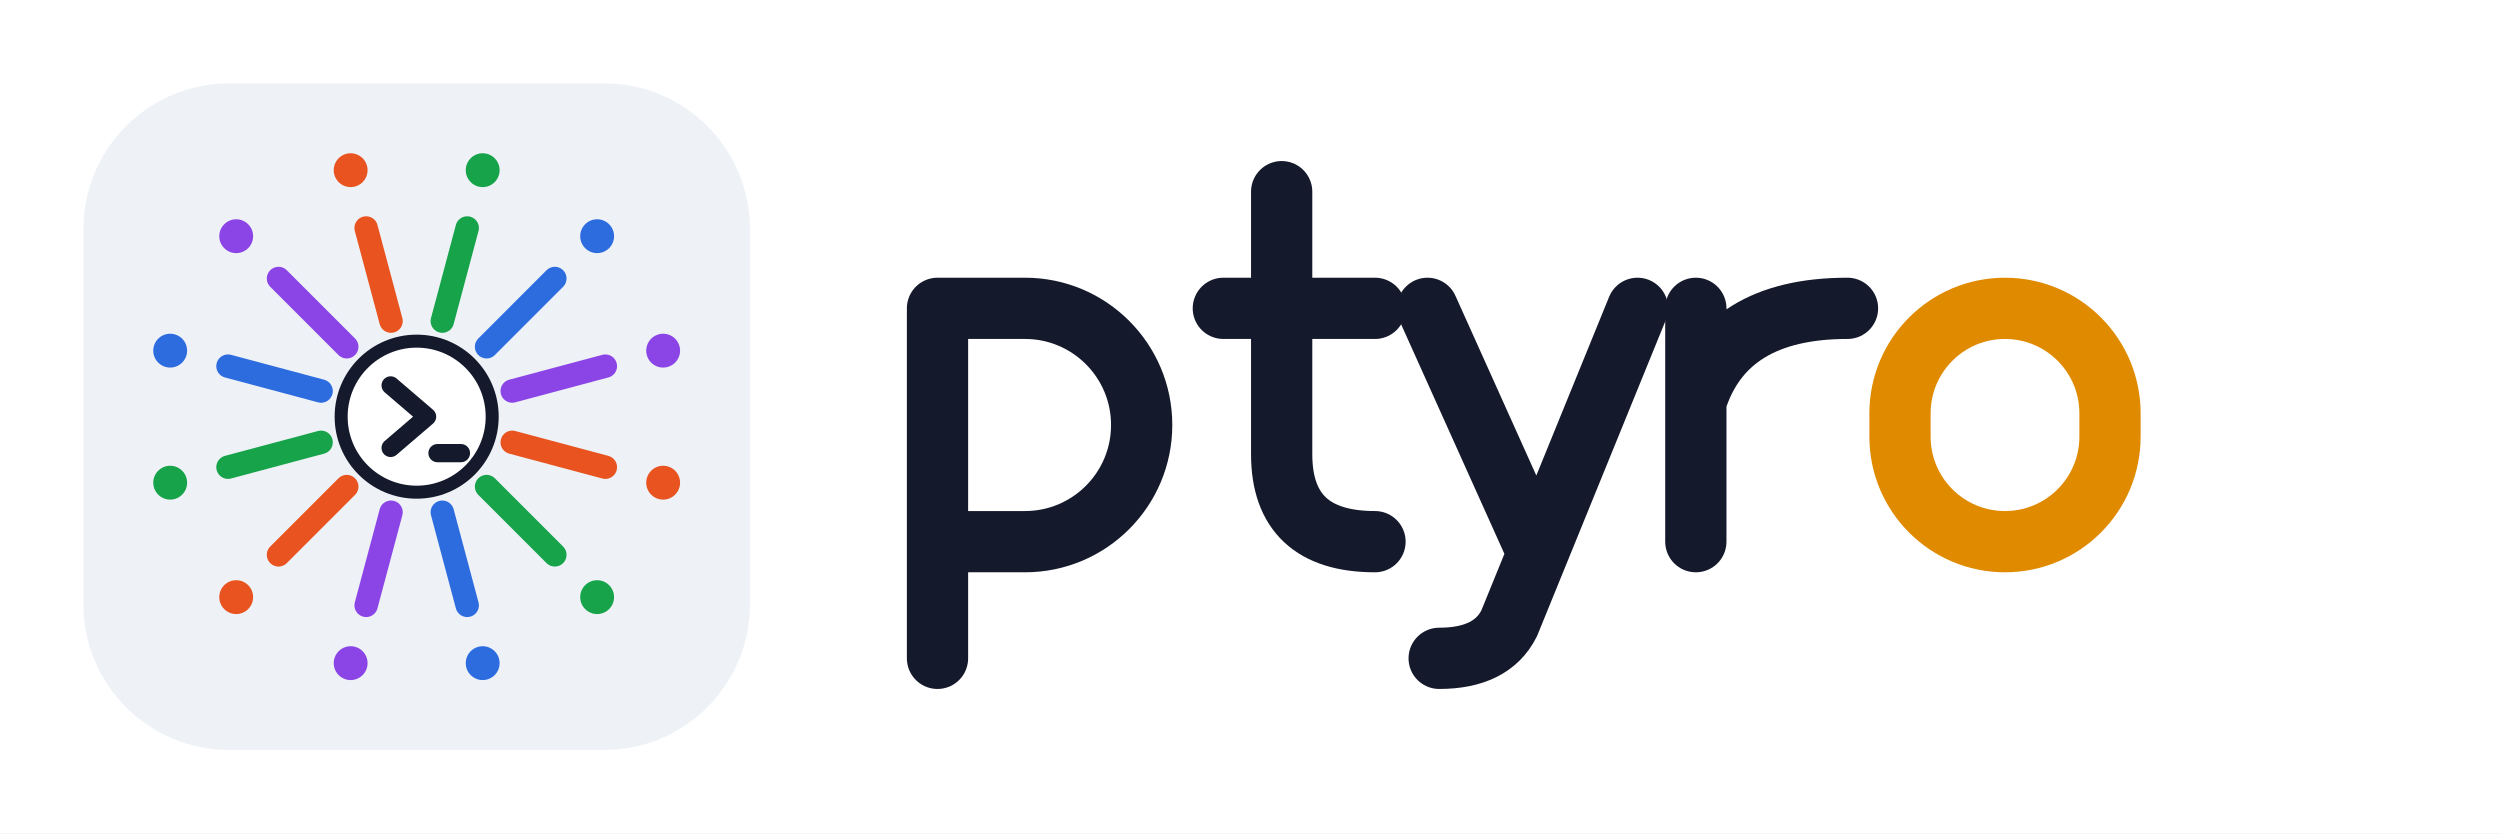
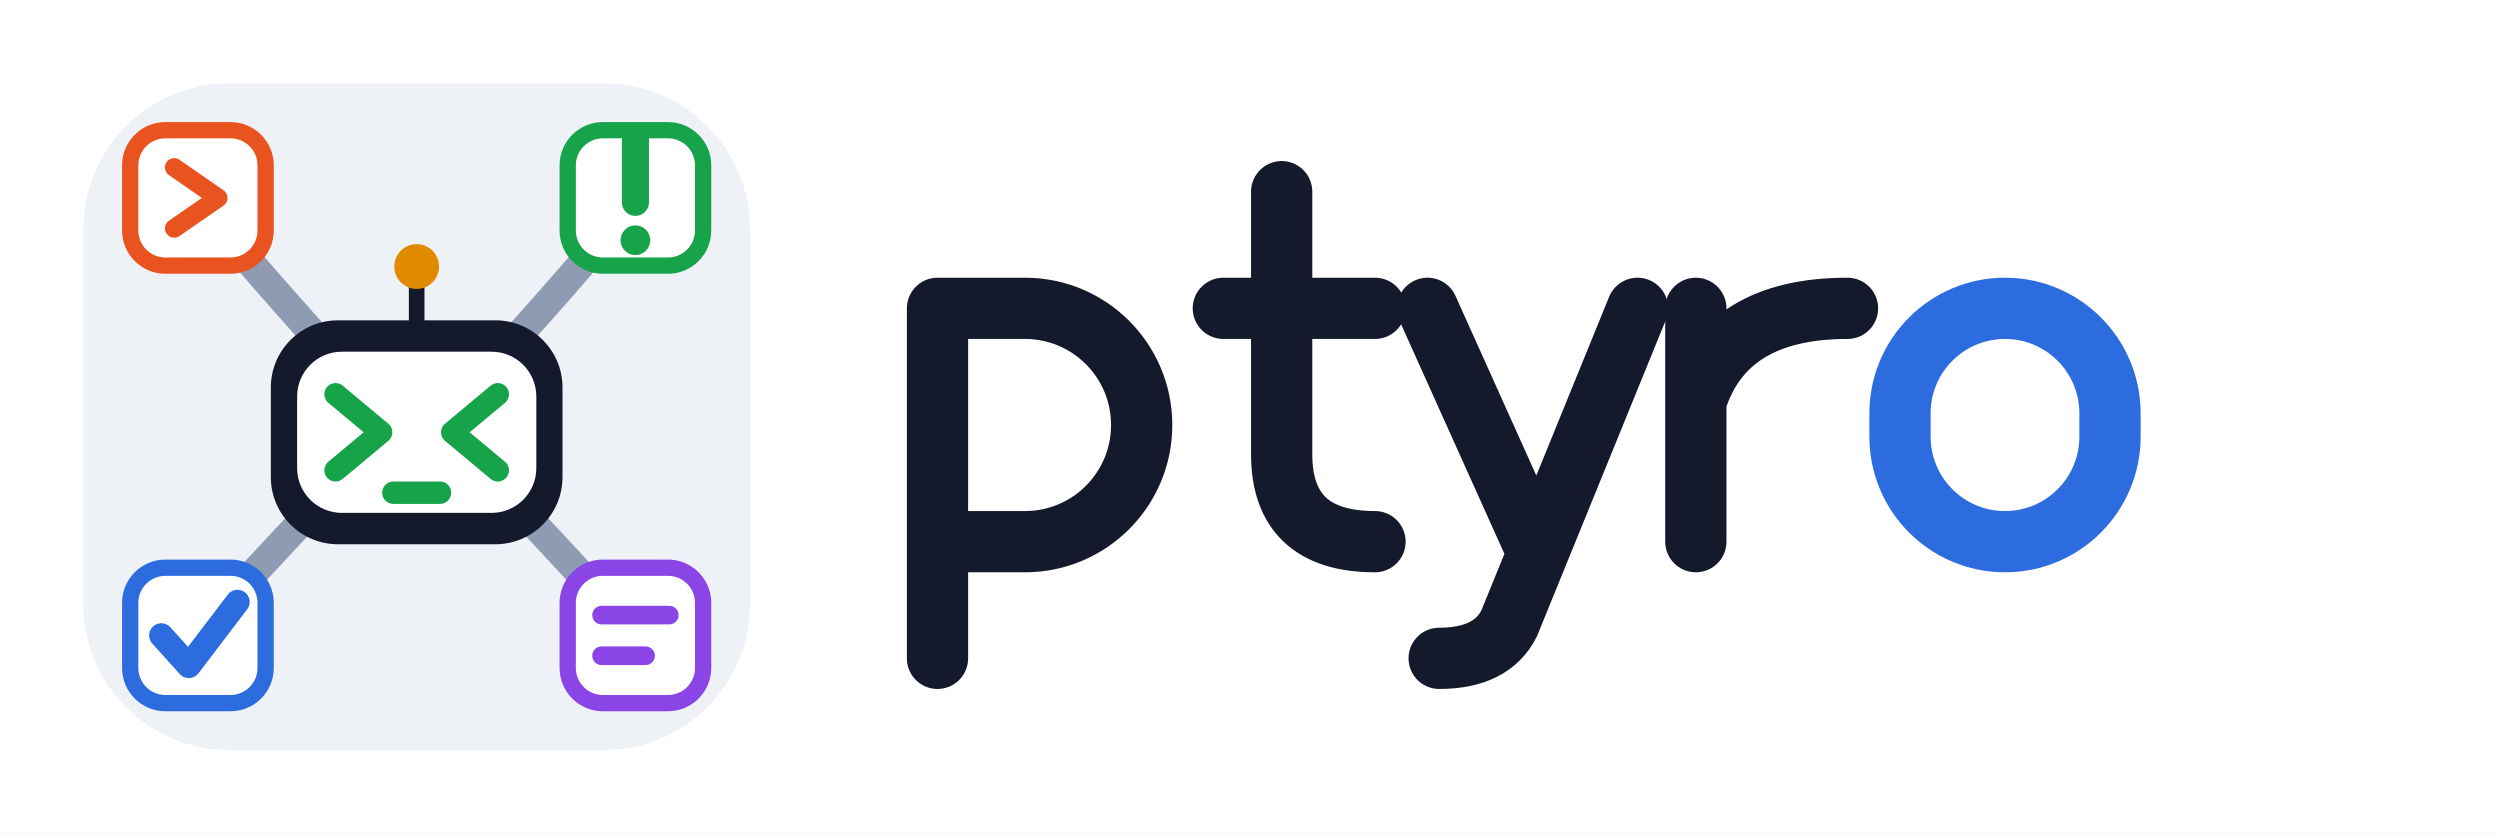
<svg xmlns="http://www.w3.org/2000/svg" viewBox="0 0 1200 400" width="1200" height="400" role="img" aria-label="ptyro logo">
  <defs>
    <linearGradient id="fg" x1="0" y1="0" x2="0" y2="1">
      <stop offset="0" stop-color="#ffd93b" />
      <stop offset=".45" stop-color="#ff8a1f" />
      <stop offset="1" stop-color="#f2331d" />
    </linearGradient>
    <linearGradient id="fi" x1="0" y1="0" x2="0" y2="1">
      <stop offset="0" stop-color="#fffbd0" />
      <stop offset="1" stop-color="#ffc83a" />
    </linearGradient>
    <linearGradient id="gg" x1="0" y1="0" x2="0" y2="1">
      <stop offset="0" stop-color="#b6ffcf" />
      <stop offset="1" stop-color="#18c964" />
    </linearGradient>
    <linearGradient id="sky" x1="0" y1="0" x2="0" y2="1">
      <stop offset="0" stop-color="#080c20" />
      <stop offset="1" stop-color="#26346b" />
    </linearGradient>
    <filter id="glow" x="-30%" y="-30%" width="160%" height="160%">
      <feGaussianBlur stdDeviation="9" />
    </filter>
  </defs>
  <rect width="1200" height="400" fill="#ffffff" />
  <g transform="translate(40 40) scale(.625)">
    <rect width="512" height="512" rx="112" fill="#eef2f7" />
-     <path d="M329.4 275.7L400.9 294.8" stroke="#e8531f" stroke-width="18" stroke-linecap="round" />
-     <circle cx="445.3" cy="306.7" r="13" fill="#e8531f" />
-     <path d="M309.7 309.7L362.1 362.1" stroke="#16a34a" stroke-width="18" stroke-linecap="round" />
-     <circle cx="394.6" cy="394.6" r="13" fill="#16a34a" />
-     <path d="M275.7 329.4L294.8 400.9" stroke="#2d6cdf" stroke-width="18" stroke-linecap="round" />
-     <circle cx="306.7" cy="445.3" r="13" fill="#2d6cdf" />
-     <path d="M236.3 329.4L217.2 400.9" stroke="#8b45e6" stroke-width="18" stroke-linecap="round" />
-     <circle cx="205.3" cy="445.3" r="13" fill="#8b45e6" />
-     <path d="M202.3 309.7L149.9 362.1" stroke="#e8531f" stroke-width="18" stroke-linecap="round" />
-     <circle cx="117.4" cy="394.6" r="13" fill="#e8531f" />
-     <path d="M182.6 275.7L111.1 294.8" stroke="#16a34a" stroke-width="18" stroke-linecap="round" />
-     <circle cx="66.7" cy="306.7" r="13" fill="#16a34a" />
-     <path d="M182.6 236.3L111.1 217.2" stroke="#2d6cdf" stroke-width="18" stroke-linecap="round" />
-     <circle cx="66.7" cy="205.3" r="13" fill="#2d6cdf" />
-     <path d="M202.3 202.3L149.9 149.9" stroke="#8b45e6" stroke-width="18" stroke-linecap="round" />
-     <circle cx="117.4" cy="117.4" r="13" fill="#8b45e6" />
-     <path d="M236.3 182.6L217.2 111.1" stroke="#e8531f" stroke-width="18" stroke-linecap="round" />
-     <circle cx="205.3" cy="66.7" r="13" fill="#e8531f" />
-     <path d="M275.7 182.6L294.8 111.1" stroke="#16a34a" stroke-width="18" stroke-linecap="round" />
-     <circle cx="306.7" cy="66.7" r="13" fill="#16a34a" />
-     <path d="M309.7 202.3L362.1 149.9" stroke="#2d6cdf" stroke-width="18" stroke-linecap="round" />
-     <circle cx="394.6" cy="117.4" r="13" fill="#2d6cdf" />
-     <path d="M329.4 236.3L400.9 217.2" stroke="#8b45e6" stroke-width="18" stroke-linecap="round" />
-     <circle cx="445.3" cy="205.3" r="13" fill="#8b45e6" />
-     <circle cx="256" cy="256" r="58" fill="#ffffff" stroke="#14192b" stroke-width="10" />
-     <path d="M236 232L264 256L236 280M272 284H290" fill="none" stroke="#14192b" stroke-width="14" stroke-linecap="round" stroke-linejoin="round" />
+     <path d="M192.2 209.8Q110.1 118.9 88 88" fill="none" stroke="#8e9bb3" stroke-width="22" stroke-linecap="round" />
+     <path d="M319.8 209.8Q401.9 118.9 424 88" fill="none" stroke="#8e9bb3" stroke-width="22" stroke-linecap="round" />
+     <path d="M192.2 310.6Q110.1 397.3 88 424" fill="none" stroke="#8e9bb3" stroke-width="22" stroke-linecap="round" />
+     <path d="M319.8 310.6Q401.9 397.3 424 424" fill="none" stroke="#8e9bb3" stroke-width="22" stroke-linecap="round" />
+     <rect x="36" y="36" width="104" height="104" rx="27" fill="#ffffff" />
+     <path d="M69.8 64.6L103.6 88L69.8 111.4" fill="none" stroke="#e8531f" stroke-width="14.3" stroke-linecap="round" stroke-linejoin="round" />
+     <rect x="36" y="36" width="104" height="104" rx="27" fill="none" stroke="#e8531f" stroke-width="12.5" />
+     <rect x="372" y="36" width="104" height="104" rx="27" fill="#ffffff" />
+     <path d="M424 43.5V91.4" stroke="#16a34a" stroke-width="20.8" stroke-linecap="round" />
+     <circle cx="424" cy="120.5" r="11.4" fill="#16a34a" />
+     <rect x="372" y="36" width="104" height="104" rx="27" fill="none" stroke="#16a34a" stroke-width="12.5" />
+     <rect x="36" y="372" width="104" height="104" rx="27" fill="#ffffff" />
+     <path d="M59.9 424L81 447.4L118.4 398.3" fill="none" stroke="#2d6cdf" stroke-width="18.7" stroke-linecap="round" stroke-linejoin="round" />
+     <rect x="36" y="372" width="104" height="104" rx="27" fill="none" stroke="#2d6cdf" stroke-width="12.5" />
+     <rect x="372" y="372" width="104" height="104" rx="27" fill="#ffffff" />
+     <path d="M398 408.4H450" stroke="#8b45e6" stroke-width="14.3" stroke-linecap="round" />
+     <path d="M398 439.6H431.8" stroke="#8b45e6" stroke-width="14.3" stroke-linecap="round" />
+     <rect x="372" y="372" width="104" height="104" rx="27" fill="none" stroke="#8b45e6" stroke-width="12.5" />
+     <path d="M256 182v-34.4" stroke="#14192b" stroke-width="12" stroke-linecap="round" />
+     <circle cx="256" cy="140.7" r="17.2" fill="#e08a00" />
+     <rect x="144" y="182" width="224" height="172" rx="51.6" fill="#14192b" />
+     <rect x="164.2" y="206.1" width="183.7" height="123.8" rx="34.4" fill="#ffffff" />
+     <path d="M193.7 238.8L228.7 268L193.7 297.2M318.3 238.8L283.3 268L318.3 297.2M238.1 314.4H273.9" fill="none" stroke="#16a34a" stroke-width="17.2" stroke-linecap="round" stroke-linejoin="round" />
  </g>
  <g transform="translate(450 92) scale(28)" fill="none" stroke-width="1.05" stroke-linecap="round" stroke-linejoin="round">
    <g transform="translate(0.0 0)" stroke="#14192b">
      <path d="M0 2V8M0 2H1.5A2 2 0 0 1 1.5 6H0" />
    </g>
    <g transform="translate(4.9 0)" stroke="#14192b">
      <path d="M1 0V4.5Q1 6 2.6 6M0 2H2.6" />
    </g>
    <g transform="translate(8.4 0)" stroke="#14192b">
      <path d="M0 2L1.8 6M3.6 2L1.4 7.4Q1.1 8 .2 8" />
    </g>
    <g transform="translate(13.0 0)" stroke="#14192b">
      <path d="M0 2V6M0 3.6Q.5 2 2.6 2" />
    </g>
-     <g transform="translate(16.5 0)" stroke="#e08a00">
+     <g transform="translate(16.5 0)" stroke="#2d6cdf">
      <rect x="0" y="2" width="3.6" height="4" rx="1.8" />
    </g>
  </g>
</svg>
